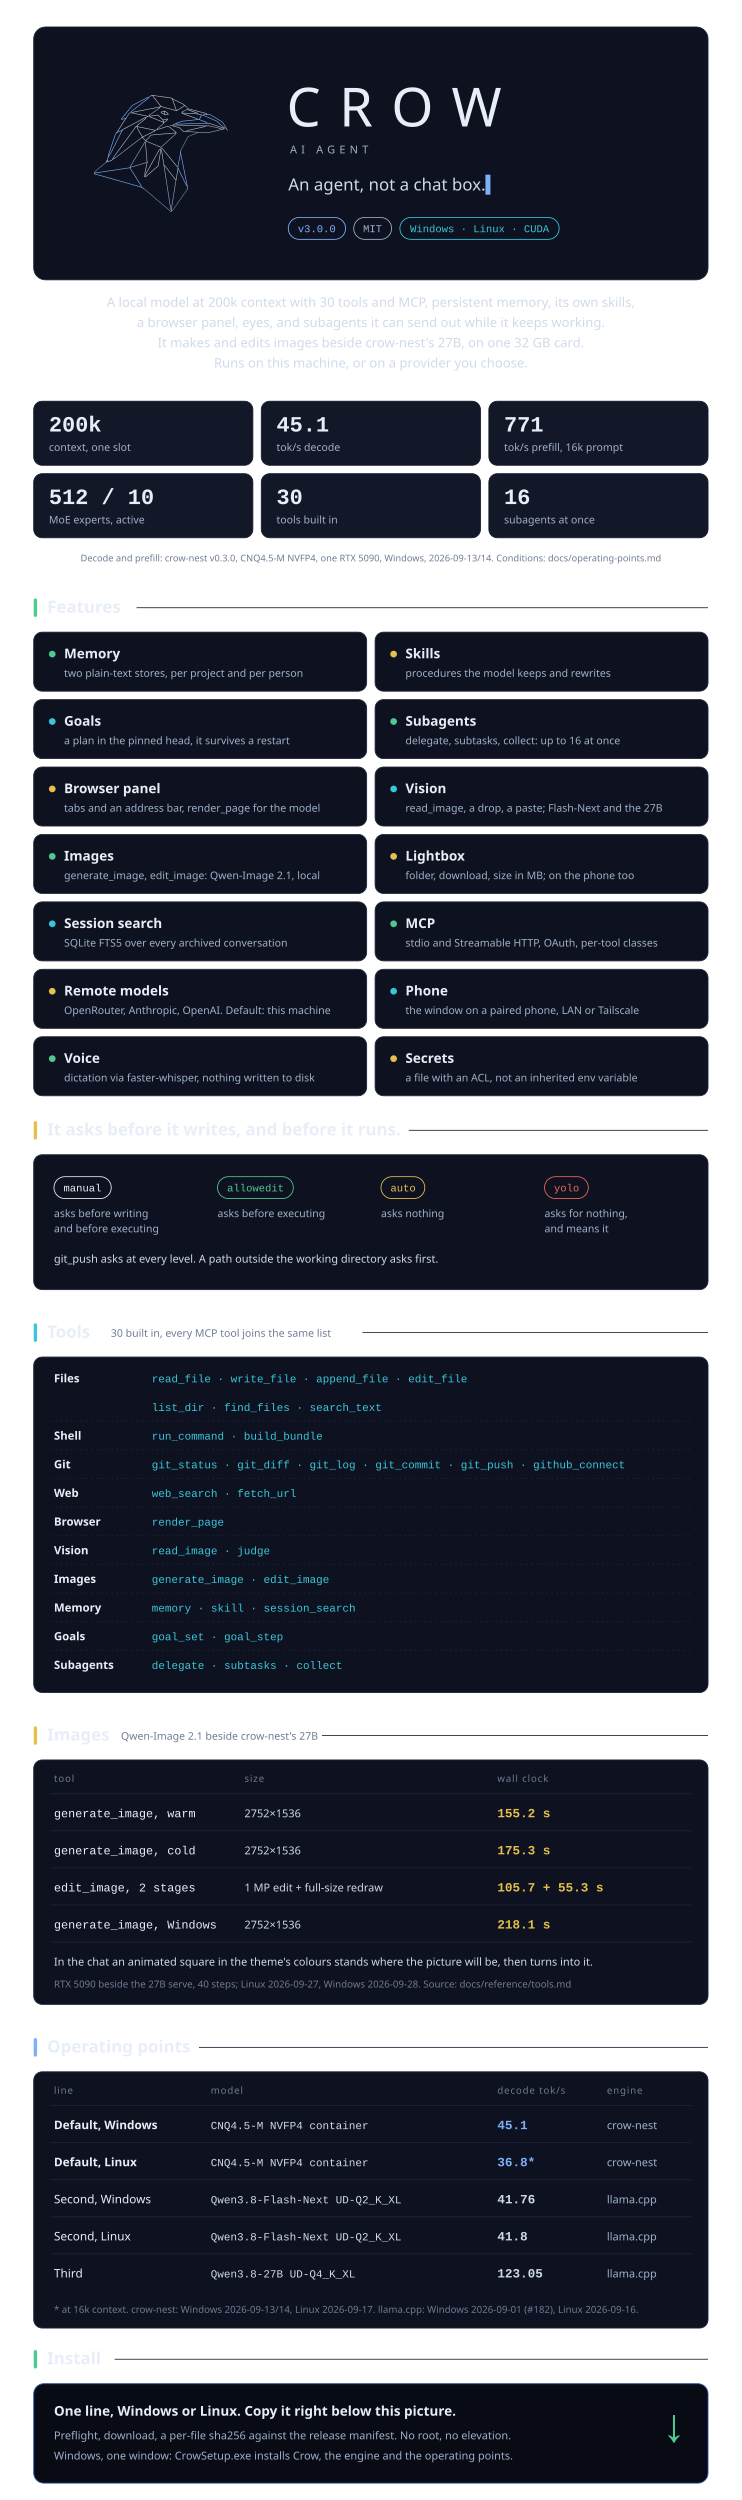
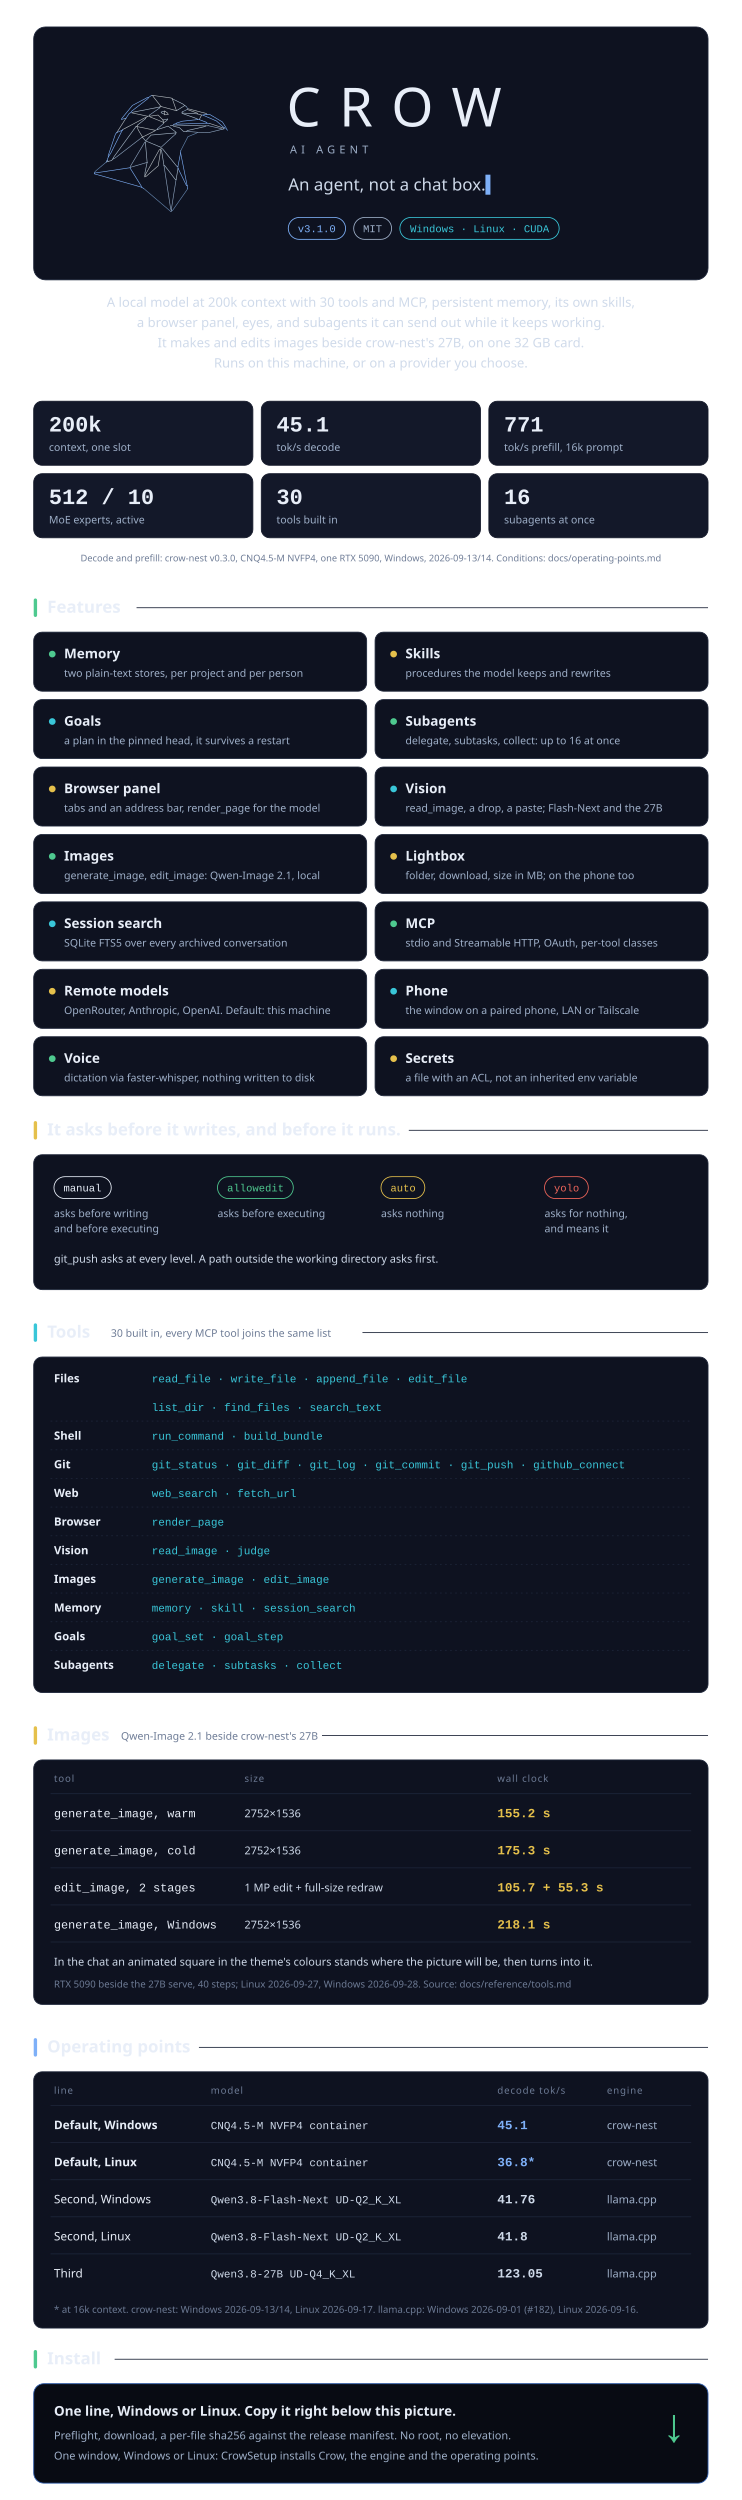
<svg xmlns="http://www.w3.org/2000/svg" viewBox="0 0 880 2966" width="880" height="2966" role="img" aria-label="Crow: an agent, not a chat box. Features, tools, images, operating points.">
  <rect x="40" y="32" width="800" height="300" rx="14" fill="#0e1220" stroke="#1c2438" />
  <g transform="translate(70 62) scale(0.235)">
    <g fill="none" stroke-width="3" stroke-linejoin="round" stroke-linecap="round">
      <path stroke="#6789b2" d="M642 273 650 285" />
      <path stroke="#6789b2" d="M699 404 693 409 651 426 615 496" />
      <path stroke="#6789b2" d="M239 554 183 601 178 610" />
      <path stroke="#6789b2" d="M650 689 573 799 567 802" />
      <path stroke="#6789b2" d="M428 688 563 803" />
      <path stroke="#90a7c2" d="M508 281 457 317" />
      <path stroke="#90a7c2" d="M647 289 622 301" />
      <path stroke="#90a7c2" d="M526 361 498 385" />
      <path stroke="#90a7c2" d="M755 371 820 386 823 389" />
      <path stroke="#90a7c2" d="M833 387 823 389" />
      <path stroke="#90a7c2" d="M823 389 758 405 699 404" />
      <path stroke="#90a7c2" d="M644 399 699 404" />
      <path stroke="#90a7c2" d="M587 414 515 480" />
      <path stroke="#90a7c2" d="M417 431 283 534 272 539" />
      <path stroke="#90a7c2" d="M436 453 433 454 362 573 360 581" />
      <path stroke="#90a7c2" d="M445 556 360 581" />
      <path stroke="#90a7c2" d="M530 572 564 793 567 794" />
      <path stroke="#90a7c2" d="M591 643 567 794" />
      <path stroke="#90a7c2" d="M563 803 567 802" />
      <path stroke="#90a7c2" d="M567 794 567 802" />
      <path stroke="#acbece" d="M572 235 625 261 635 269" />
      <path stroke="#acbece" d="M635 269 593 295" />
      <path stroke="#acbece" d="M635 269 642 273" />
      <path stroke="#acbece" d="M510 276 508 281" />
      <path stroke="#acbece" d="M510 276 376 302 368 306" />
      <path stroke="#acbece" d="M622 301 620 307 624 307" />
      <path stroke="#acbece" d="M534 297 515 302 517 306 532 313" />
      <path stroke="#acbece" d="M624 307 625 310 698 336 700 340" />
      <path stroke="#acbece" d="M624 307 699 311" />
      <path stroke="#acbece" d="M437 335 396 368" />
      <path stroke="#acbece" d="M549 337 544 345 529 355" />
      <path stroke="#acbece" d="M549 337 525 342" />
      <path stroke="#acbece" d="M498 385 497 390" />
      <path stroke="#acbece" d="M578 367 739 372" />
      <path stroke="#acbece" d="M562 369 575 370" />
      <path stroke="#acbece" d="M575 370 579 374 607 380 629 400 644 399" />
      <path stroke="#acbece" d="M739 372 737 375 648 395 644 399" />
      <path stroke="#acbece" d="M739 372 755 371" />
      <path stroke="#acbece" d="M388 376 275 531 272 539" />
      <path stroke="#acbece" d="M497 390 485 394" />
      <path stroke="#acbece" d="M497 390 551 373 590 403 591 407" />
      <path stroke="#acbece" d="M591 407 587 414" />
      <path stroke="#acbece" d="M591 407 465 418 438 447" />
      <path stroke="#acbece" d="M422 430 437 447" />
      <path stroke="#acbece" d="M438 448 515 480" />
      <path stroke="#acbece" d="M436 453 445 556" />
      <path stroke="#acbece" d="M515 484 523 488 594 575 600 578" />
      <path stroke="#acbece" d="M514 491 518 497 530 572" />
      <path stroke="#acbece" d="M272 539 265 547 248 551" />
      <path stroke="#acbece" d="M243 545 248 551" />
      <path stroke="#acbece" d="M248 551 239 554" />
      <path stroke="#acbece" d="M445 556 434 608 434 622" />
      <path stroke="#acbece" d="M530 572 535 574 587 642 591 643" />
      <path stroke="#acbece" d="M601 586 591 643" />
      <path stroke="#b9c0c4" d="M474 218 567 231 572 235" />
      <path stroke="#b9c0c4" d="M474 218 475 223 515 274" />
      <path stroke="#b9c0c4" d="M474 218 467 218" />
      <path stroke="#b9c0c4" d="M572 235 593 295" />
      <path stroke="#b9c0c4" d="M515 274 510 276" />
      <path stroke="#b9c0c4" d="M515 274 593 295" />
      <path stroke="#b9c0c4" d="M457 317 455 322" />
      <path stroke="#b9c0c4" d="M650 285 743 309 747 313" />
      <path stroke="#b9c0c4" d="M647 289 697 307 699 311" />
      <path stroke="#b9c0c4" d="M534 297 532 313" />
      <path stroke="#b9c0c4" d="M534 297 547 306 552 314 533 316 532 313" />
      <path stroke="#b9c0c4" d="M368 306 447 323" />
      <path stroke="#b9c0c4" d="M699 311 720 317" />
      <path stroke="#b9c0c4" d="M720 317 708 340" />
      <path stroke="#b9c0c4" d="M455 322 447 323" />
      <path stroke="#b9c0c4" d="M447 323 438 331" />
      <path stroke="#b9c0c4" d="M458 323 500 317 525 342" />
      <path stroke="#b9c0c4" d="M458 323 461 327 528 354" />
      <path stroke="#b9c0c4" d="M438 331 437 335" />
      <path stroke="#b9c0c4" d="M396 368 393 375" />
      <path stroke="#b9c0c4" d="M438 331 433 331 322 390" />
      <path stroke="#b9c0c4" d="M338 333 292 405" />
      <path stroke="#b9c0c4" d="M525 342 528 354" />
      <path stroke="#b9c0c4" d="M529 355 526 361" />
      <path stroke="#b9c0c4" d="M759 359 828 382" />
      <path stroke="#b9c0c4" d="M393 375 401 394 422 428" />
      <path stroke="#b9c0c4" d="M393 375 388 376" />
      <path stroke="#b9c0c4" d="M393 375 485 394" />
      <path stroke="#b9c0c4" d="M828 382 833 387" />
      <path stroke="#b9c0c4" d="M485 394 484 397 422 428" />
      <path stroke="#b9c0c4" d="M422 430 417 431" />
      <path stroke="#b9c0c4" d="M514 488 506 493 434 622" />
      <path stroke="#b9c0c4" d="M514 491 501 573 438 628 433 629" />
      <path stroke="#b9c0c4" d="M434 622 433 629" />
      <path stroke="#7eb0f8" d="M467 218 452 228" />
      <path stroke="#7eb0f8" d="M452 228 449 234 366 298 363 305" />
      <path stroke="#7eb0f8" d="M452 228 447 228 371 268 317 334 316 339" />
      <path stroke="#7eb0f8" d="M363 305 355 308 338 333" />
      <path stroke="#7eb0f8" d="M747 313 725 317" />
      <path stroke="#7eb0f8" d="M747 313 761 314 825 352 843 380 844 386" />
      <path stroke="#7eb0f8" d="M725 317 795 347 830 378" />
      <path stroke="#7eb0f8" d="M322 390 319 394" />
      <path stroke="#7eb0f8" d="M338 333 316 339" />
      <path stroke="#7eb0f8" d="M700 340 623 348 592 358 591 361" />
      <path stroke="#7eb0f8" d="M700 340 708 340" />
      <path stroke="#7eb0f8" d="M708 340 745 354 747 358" />
      <path stroke="#7eb0f8" d="M747 358 595 363 591 361" />
      <path stroke="#7eb0f8" d="M747 358 759 359" />
      <path stroke="#7eb0f8" d="M591 361 580 363 578 367" />
      <path stroke="#7eb0f8" d="M830 378 836 380 838 386" />
      <path stroke="#7eb0f8" d="M844 386 851 394" />
      <path stroke="#7eb0f8" d="M319 394 262 508 249 528" />
      <path stroke="#7eb0f8" d="M319 394 292 405" />
      <path stroke="#7eb0f8" d="M615 496 614 508" />
      <path stroke="#7eb0f8" d="M292 405 285 413 248 523 249 528" />
      <path stroke="#7eb0f8" d="M614 508 600 578" />
      <path stroke="#7eb0f8" d="M614 508 647 674" />
      <path stroke="#7eb0f8" d="M249 528 243 545" />
      <path stroke="#7eb0f8" d="M243 545 239 554" />
      <path stroke="#7eb0f8" d="M600 578 601 586" />
      <path stroke="#7eb0f8" d="M358 583 178 610" />
      <path stroke="#7eb0f8" d="M358 583 415 675 416 681" />
      <path stroke="#7eb0f8" d="M601 586 643 672 647 674" />
      <path stroke="#7eb0f8" d="M178 610 179 614 416 681" />
      <path stroke="#7eb0f8" d="M647 674 650 689" />
      <path stroke="#7eb0f8" d="M416 681 428 688" />
    </g>
  </g>
  <text x="340" y="150" font-family="-apple-system,BlinkMacSystemFont,'Segoe UI','Noto Sans',Helvetica,Arial,sans-serif" font-size="64" font-weight="300" fill="#e8eef8" text-anchor="start" letter-spacing="22">CROW</text>
  <text x="344" y="182" font-family="-apple-system,BlinkMacSystemFont,'Segoe UI','Noto Sans',Helvetica,Arial,sans-serif" font-size="13" font-weight="400" fill="#9fb0c9" text-anchor="start" letter-spacing="5">AI AGENT</text>
  <text x="342" y="226" font-family="-apple-system,BlinkMacSystemFont,'Segoe UI','Noto Sans',Helvetica,Arial,sans-serif" font-size="20" fill="#cfdaea">An agent, not a chat box.<tspan fill="#7eb0f8">▍<animate attributeName="opacity" values="1;1;0;0" keyTimes="0;.5;.5;1" dur="1.1s" repeatCount="indefinite" />
    </tspan>
  </text>
  <rect x="342" y="258" width="68" height="26" rx="13" fill="none" stroke="#7eb0f8" />
-   <text x="375.8" y="275.5" font-family="ui-monospace,SFMono-Regular,'SF Mono',Menlo,Consolas,'Liberation Mono',monospace" font-size="12.5" font-weight="400" fill="#7eb0f8" text-anchor="middle" letter-spacing="0">v3.0.0</text>
+   <text x="375.8" y="275.5" font-family="ui-monospace,SFMono-Regular,'SF Mono',Menlo,Consolas,'Liberation Mono',monospace" font-size="12.5" font-weight="400" fill="#7eb0f8" text-anchor="middle" letter-spacing="0">v3.1.0</text>
  <rect x="419.6" y="258" width="45" height="26" rx="13" fill="none" stroke="#9fb0c9" />
  <text x="442.0" y="275.5" font-family="ui-monospace,SFMono-Regular,'SF Mono',Menlo,Consolas,'Liberation Mono',monospace" font-size="12.5" font-weight="400" fill="#9fb0c9" text-anchor="middle" letter-spacing="0">MIT</text>
  <rect x="474.4" y="258" width="189" height="26" rx="13" fill="none" stroke="#39c6d8" />
  <text x="569.0" y="275.5" font-family="ui-monospace,SFMono-Regular,'SF Mono',Menlo,Consolas,'Liberation Mono',monospace" font-size="12.5" font-weight="400" fill="#39c6d8" text-anchor="middle" letter-spacing="0">Windows · Linux · CUDA</text>
  <text x="440.0" y="364" font-family="-apple-system,BlinkMacSystemFont,'Segoe UI','Noto Sans',Helvetica,Arial,sans-serif" font-size="15.5" font-weight="400" fill="#cfdaea" text-anchor="middle" letter-spacing="0">A local model at 200k context with 30 tools and MCP, persistent memory, its own skills,</text>
  <text x="440.0" y="388" font-family="-apple-system,BlinkMacSystemFont,'Segoe UI','Noto Sans',Helvetica,Arial,sans-serif" font-size="15.5" font-weight="400" fill="#cfdaea" text-anchor="middle" letter-spacing="0">a browser panel, eyes, and subagents it can send out while it keeps working.</text>
  <text x="440.0" y="412" font-family="-apple-system,BlinkMacSystemFont,'Segoe UI','Noto Sans',Helvetica,Arial,sans-serif" font-size="15.5" font-weight="400" fill="#cfdaea" text-anchor="middle" letter-spacing="0">It makes and edits images beside crow-nest's 27B, on one 32 GB card.</text>
  <text x="440.0" y="436" font-family="-apple-system,BlinkMacSystemFont,'Segoe UI','Noto Sans',Helvetica,Arial,sans-serif" font-size="15.5" font-weight="400" fill="#cfdaea" text-anchor="middle" letter-spacing="0">Runs on this machine, or on a provider you choose.</text>
  <rect x="40" y="476" width="260" height="76" rx="10" fill="#131829" stroke="#131829" />
  <text x="58" y="512" font-family="ui-monospace,SFMono-Regular,'SF Mono',Menlo,Consolas,'Liberation Mono',monospace" font-size="26" font-weight="600" fill="#e8eef8" text-anchor="start" letter-spacing="0">200k</text>
  <text x="58" y="535" font-family="-apple-system,BlinkMacSystemFont,'Segoe UI','Noto Sans',Helvetica,Arial,sans-serif" font-size="12.5" font-weight="400" fill="#9fb0c9" text-anchor="start" letter-spacing="0">context, one slot</text>
  <rect x="310" y="476" width="260" height="76" rx="10" fill="#131829" stroke="#131829" />
  <text x="328" y="512" font-family="ui-monospace,SFMono-Regular,'SF Mono',Menlo,Consolas,'Liberation Mono',monospace" font-size="26" font-weight="600" fill="#e8eef8" text-anchor="start" letter-spacing="0">45.1</text>
  <text x="328" y="535" font-family="-apple-system,BlinkMacSystemFont,'Segoe UI','Noto Sans',Helvetica,Arial,sans-serif" font-size="12.5" font-weight="400" fill="#9fb0c9" text-anchor="start" letter-spacing="0">tok/s decode</text>
  <rect x="580" y="476" width="260" height="76" rx="10" fill="#131829" stroke="#131829" />
  <text x="598" y="512" font-family="ui-monospace,SFMono-Regular,'SF Mono',Menlo,Consolas,'Liberation Mono',monospace" font-size="26" font-weight="600" fill="#e8eef8" text-anchor="start" letter-spacing="0">771</text>
  <text x="598" y="535" font-family="-apple-system,BlinkMacSystemFont,'Segoe UI','Noto Sans',Helvetica,Arial,sans-serif" font-size="12.5" font-weight="400" fill="#9fb0c9" text-anchor="start" letter-spacing="0">tok/s prefill, 16k prompt</text>
  <rect x="40" y="562" width="260" height="76" rx="10" fill="#131829" stroke="#131829" />
  <text x="58" y="598" font-family="ui-monospace,SFMono-Regular,'SF Mono',Menlo,Consolas,'Liberation Mono',monospace" font-size="26" font-weight="600" fill="#e8eef8" text-anchor="start" letter-spacing="0">512 / 10</text>
  <text x="58" y="621" font-family="-apple-system,BlinkMacSystemFont,'Segoe UI','Noto Sans',Helvetica,Arial,sans-serif" font-size="12.5" font-weight="400" fill="#9fb0c9" text-anchor="start" letter-spacing="0">MoE experts, active</text>
  <rect x="310" y="562" width="260" height="76" rx="10" fill="#131829" stroke="#131829" />
  <text x="328" y="598" font-family="ui-monospace,SFMono-Regular,'SF Mono',Menlo,Consolas,'Liberation Mono',monospace" font-size="26" font-weight="600" fill="#e8eef8" text-anchor="start" letter-spacing="0">30</text>
  <text x="328" y="621" font-family="-apple-system,BlinkMacSystemFont,'Segoe UI','Noto Sans',Helvetica,Arial,sans-serif" font-size="12.5" font-weight="400" fill="#9fb0c9" text-anchor="start" letter-spacing="0">tools built in</text>
  <rect x="580" y="562" width="260" height="76" rx="10" fill="#131829" stroke="#131829" />
  <text x="598" y="598" font-family="ui-monospace,SFMono-Regular,'SF Mono',Menlo,Consolas,'Liberation Mono',monospace" font-size="26" font-weight="600" fill="#e8eef8" text-anchor="start" letter-spacing="0">16</text>
  <text x="598" y="621" font-family="-apple-system,BlinkMacSystemFont,'Segoe UI','Noto Sans',Helvetica,Arial,sans-serif" font-size="12.5" font-weight="400" fill="#9fb0c9" text-anchor="start" letter-spacing="0">subagents at once</text>
  <text x="440.0" y="666" font-family="-apple-system,BlinkMacSystemFont,'Segoe UI','Noto Sans',Helvetica,Arial,sans-serif" font-size="11" font-weight="400" fill="#6d7b95" text-anchor="middle" letter-spacing="0">Decode and prefill: crow-nest v0.3.0, CNQ4.5-M NVFP4, one RTX 5090, Windows, 2026-09-13/14. Conditions: docs/operating-points.md</text>
  <rect x="40" y="710" width="4" height="22" rx="2" fill="#4ec98f" />
  <text x="56" y="727" font-family="-apple-system,BlinkMacSystemFont,'Segoe UI','Noto Sans',Helvetica,Arial,sans-serif" font-size="20" font-weight="600" fill="#e8eef8" text-anchor="start" letter-spacing="0">Features</text>
  <line x1="162" y1="721" x2="840" y2="721" stroke="#1c2438" />
  <rect x="40" y="750" width="395" height="70" rx="10" fill="#0e1220" stroke="#1c2438" />
  <circle cx="62" cy="776" r="4" fill="#4ec98f" />
  <text x="76" y="781" font-family="-apple-system,BlinkMacSystemFont,'Segoe UI','Noto Sans',Helvetica,Arial,sans-serif" font-size="16" font-weight="600" fill="#e8eef8" text-anchor="start" letter-spacing="0">Memory</text>
  <text x="76" y="803" font-family="-apple-system,BlinkMacSystemFont,'Segoe UI','Noto Sans',Helvetica,Arial,sans-serif" font-size="12.5" font-weight="400" fill="#9fb0c9" text-anchor="start" letter-spacing="0">two plain-text stores, per project and per person</text>
  <rect x="445" y="750" width="395" height="70" rx="10" fill="#0e1220" stroke="#1c2438" />
  <circle cx="467" cy="776" r="4" fill="#e5c04b" />
  <text x="481" y="781" font-family="-apple-system,BlinkMacSystemFont,'Segoe UI','Noto Sans',Helvetica,Arial,sans-serif" font-size="16" font-weight="600" fill="#e8eef8" text-anchor="start" letter-spacing="0">Skills</text>
  <text x="481" y="803" font-family="-apple-system,BlinkMacSystemFont,'Segoe UI','Noto Sans',Helvetica,Arial,sans-serif" font-size="12.5" font-weight="400" fill="#9fb0c9" text-anchor="start" letter-spacing="0">procedures the model keeps and rewrites</text>
  <rect x="40" y="830" width="395" height="70" rx="10" fill="#0e1220" stroke="#1c2438" />
  <circle cx="62" cy="856" r="4" fill="#39c6d8" />
  <text x="76" y="861" font-family="-apple-system,BlinkMacSystemFont,'Segoe UI','Noto Sans',Helvetica,Arial,sans-serif" font-size="16" font-weight="600" fill="#e8eef8" text-anchor="start" letter-spacing="0">Goals</text>
  <text x="76" y="883" font-family="-apple-system,BlinkMacSystemFont,'Segoe UI','Noto Sans',Helvetica,Arial,sans-serif" font-size="12.5" font-weight="400" fill="#9fb0c9" text-anchor="start" letter-spacing="0">a plan in the pinned head, it survives a restart</text>
  <rect x="445" y="830" width="395" height="70" rx="10" fill="#0e1220" stroke="#1c2438" />
  <circle cx="467" cy="856" r="4" fill="#4ec98f" />
  <text x="481" y="861" font-family="-apple-system,BlinkMacSystemFont,'Segoe UI','Noto Sans',Helvetica,Arial,sans-serif" font-size="16" font-weight="600" fill="#e8eef8" text-anchor="start" letter-spacing="0">Subagents</text>
  <text x="481" y="883" font-family="-apple-system,BlinkMacSystemFont,'Segoe UI','Noto Sans',Helvetica,Arial,sans-serif" font-size="12.5" font-weight="400" fill="#9fb0c9" text-anchor="start" letter-spacing="0">delegate, subtasks, collect: up to 16 at once</text>
  <rect x="40" y="910" width="395" height="70" rx="10" fill="#0e1220" stroke="#1c2438" />
  <circle cx="62" cy="936" r="4" fill="#e5c04b" />
  <text x="76" y="941" font-family="-apple-system,BlinkMacSystemFont,'Segoe UI','Noto Sans',Helvetica,Arial,sans-serif" font-size="16" font-weight="600" fill="#e8eef8" text-anchor="start" letter-spacing="0">Browser panel</text>
  <text x="76" y="963" font-family="-apple-system,BlinkMacSystemFont,'Segoe UI','Noto Sans',Helvetica,Arial,sans-serif" font-size="12.5" font-weight="400" fill="#9fb0c9" text-anchor="start" letter-spacing="0">tabs and an address bar, render_page for the model</text>
  <rect x="445" y="910" width="395" height="70" rx="10" fill="#0e1220" stroke="#1c2438" />
  <circle cx="467" cy="936" r="4" fill="#39c6d8" />
  <text x="481" y="941" font-family="-apple-system,BlinkMacSystemFont,'Segoe UI','Noto Sans',Helvetica,Arial,sans-serif" font-size="16" font-weight="600" fill="#e8eef8" text-anchor="start" letter-spacing="0">Vision</text>
  <text x="481" y="963" font-family="-apple-system,BlinkMacSystemFont,'Segoe UI','Noto Sans',Helvetica,Arial,sans-serif" font-size="12.5" font-weight="400" fill="#9fb0c9" text-anchor="start" letter-spacing="0">read_image, a drop, a paste; Flash-Next and the 27B</text>
  <rect x="40" y="990" width="395" height="70" rx="10" fill="#0e1220" stroke="#1c2438" />
  <circle cx="62" cy="1016" r="4" fill="#4ec98f" />
  <text x="76" y="1021" font-family="-apple-system,BlinkMacSystemFont,'Segoe UI','Noto Sans',Helvetica,Arial,sans-serif" font-size="16" font-weight="600" fill="#e8eef8" text-anchor="start" letter-spacing="0">Images</text>
  <text x="76" y="1043" font-family="-apple-system,BlinkMacSystemFont,'Segoe UI','Noto Sans',Helvetica,Arial,sans-serif" font-size="12.5" font-weight="400" fill="#9fb0c9" text-anchor="start" letter-spacing="0">generate_image, edit_image: Qwen-Image 2.1, local</text>
  <rect x="445" y="990" width="395" height="70" rx="10" fill="#0e1220" stroke="#1c2438" />
  <circle cx="467" cy="1016" r="4" fill="#e5c04b" />
  <text x="481" y="1021" font-family="-apple-system,BlinkMacSystemFont,'Segoe UI','Noto Sans',Helvetica,Arial,sans-serif" font-size="16" font-weight="600" fill="#e8eef8" text-anchor="start" letter-spacing="0">Lightbox</text>
  <text x="481" y="1043" font-family="-apple-system,BlinkMacSystemFont,'Segoe UI','Noto Sans',Helvetica,Arial,sans-serif" font-size="12.5" font-weight="400" fill="#9fb0c9" text-anchor="start" letter-spacing="0">folder, download, size in MB; on the phone too</text>
  <rect x="40" y="1070" width="395" height="70" rx="10" fill="#0e1220" stroke="#1c2438" />
  <circle cx="62" cy="1096" r="4" fill="#39c6d8" />
  <text x="76" y="1101" font-family="-apple-system,BlinkMacSystemFont,'Segoe UI','Noto Sans',Helvetica,Arial,sans-serif" font-size="16" font-weight="600" fill="#e8eef8" text-anchor="start" letter-spacing="0">Session search</text>
  <text x="76" y="1123" font-family="-apple-system,BlinkMacSystemFont,'Segoe UI','Noto Sans',Helvetica,Arial,sans-serif" font-size="12.5" font-weight="400" fill="#9fb0c9" text-anchor="start" letter-spacing="0">SQLite FTS5 over every archived conversation</text>
  <rect x="445" y="1070" width="395" height="70" rx="10" fill="#0e1220" stroke="#1c2438" />
  <circle cx="467" cy="1096" r="4" fill="#4ec98f" />
  <text x="481" y="1101" font-family="-apple-system,BlinkMacSystemFont,'Segoe UI','Noto Sans',Helvetica,Arial,sans-serif" font-size="16" font-weight="600" fill="#e8eef8" text-anchor="start" letter-spacing="0">MCP</text>
  <text x="481" y="1123" font-family="-apple-system,BlinkMacSystemFont,'Segoe UI','Noto Sans',Helvetica,Arial,sans-serif" font-size="12.5" font-weight="400" fill="#9fb0c9" text-anchor="start" letter-spacing="0">stdio and Streamable HTTP, OAuth, per-tool classes</text>
  <rect x="40" y="1150" width="395" height="70" rx="10" fill="#0e1220" stroke="#1c2438" />
  <circle cx="62" cy="1176" r="4" fill="#e5c04b" />
  <text x="76" y="1181" font-family="-apple-system,BlinkMacSystemFont,'Segoe UI','Noto Sans',Helvetica,Arial,sans-serif" font-size="16" font-weight="600" fill="#e8eef8" text-anchor="start" letter-spacing="0">Remote models</text>
  <text x="76" y="1203" font-family="-apple-system,BlinkMacSystemFont,'Segoe UI','Noto Sans',Helvetica,Arial,sans-serif" font-size="12.5" font-weight="400" fill="#9fb0c9" text-anchor="start" letter-spacing="0">OpenRouter, Anthropic, OpenAI. Default: this machine</text>
  <rect x="445" y="1150" width="395" height="70" rx="10" fill="#0e1220" stroke="#1c2438" />
  <circle cx="467" cy="1176" r="4" fill="#39c6d8" />
  <text x="481" y="1181" font-family="-apple-system,BlinkMacSystemFont,'Segoe UI','Noto Sans',Helvetica,Arial,sans-serif" font-size="16" font-weight="600" fill="#e8eef8" text-anchor="start" letter-spacing="0">Phone</text>
  <text x="481" y="1203" font-family="-apple-system,BlinkMacSystemFont,'Segoe UI','Noto Sans',Helvetica,Arial,sans-serif" font-size="12.5" font-weight="400" fill="#9fb0c9" text-anchor="start" letter-spacing="0">the window on a paired phone, LAN or Tailscale</text>
  <rect x="40" y="1230" width="395" height="70" rx="10" fill="#0e1220" stroke="#1c2438" />
  <circle cx="62" cy="1256" r="4" fill="#4ec98f" />
  <text x="76" y="1261" font-family="-apple-system,BlinkMacSystemFont,'Segoe UI','Noto Sans',Helvetica,Arial,sans-serif" font-size="16" font-weight="600" fill="#e8eef8" text-anchor="start" letter-spacing="0">Voice</text>
  <text x="76" y="1283" font-family="-apple-system,BlinkMacSystemFont,'Segoe UI','Noto Sans',Helvetica,Arial,sans-serif" font-size="12.5" font-weight="400" fill="#9fb0c9" text-anchor="start" letter-spacing="0">dictation via faster-whisper, nothing written to disk</text>
  <rect x="445" y="1230" width="395" height="70" rx="10" fill="#0e1220" stroke="#1c2438" />
  <circle cx="467" cy="1256" r="4" fill="#e5c04b" />
  <text x="481" y="1261" font-family="-apple-system,BlinkMacSystemFont,'Segoe UI','Noto Sans',Helvetica,Arial,sans-serif" font-size="16" font-weight="600" fill="#e8eef8" text-anchor="start" letter-spacing="0">Secrets</text>
  <text x="481" y="1283" font-family="-apple-system,BlinkMacSystemFont,'Segoe UI','Noto Sans',Helvetica,Arial,sans-serif" font-size="12.5" font-weight="400" fill="#9fb0c9" text-anchor="start" letter-spacing="0">a file with an ACL, not an inherited env variable</text>
  <rect x="40" y="1330" width="4" height="22" rx="2" fill="#e5c04b" />
  <text x="56" y="1347" font-family="-apple-system,BlinkMacSystemFont,'Segoe UI','Noto Sans',Helvetica,Arial,sans-serif" font-size="20" font-weight="600" fill="#e8eef8" text-anchor="start" letter-spacing="0">It asks before it writes, and before it runs.</text>
  <line x1="485" y1="1341" x2="840" y2="1341" stroke="#1c2438" />
  <rect x="40" y="1370" width="800" height="160" rx="10" fill="#0e1220" stroke="#1c2438" />
  <rect x="64" y="1396" width="68" height="26" rx="13" fill="none" stroke="#e8eef8" />
  <text x="97.8" y="1413.5" font-family="ui-monospace,SFMono-Regular,'SF Mono',Menlo,Consolas,'Liberation Mono',monospace" font-size="12.5" font-weight="400" fill="#e8eef8" text-anchor="middle" letter-spacing="0">manual</text>
  <text x="64" y="1444" font-family="-apple-system,BlinkMacSystemFont,'Segoe UI','Noto Sans',Helvetica,Arial,sans-serif" font-size="12.5" font-weight="400" fill="#9fb0c9" text-anchor="start" letter-spacing="0">asks before writing</text>
  <text x="64" y="1462" font-family="-apple-system,BlinkMacSystemFont,'Segoe UI','Noto Sans',Helvetica,Arial,sans-serif" font-size="12.5" font-weight="400" fill="#9fb0c9" text-anchor="start" letter-spacing="0">and before executing</text>
  <rect x="258" y="1396" width="90" height="26" rx="13" fill="none" stroke="#4ec98f" />
  <text x="303.2" y="1413.5" font-family="ui-monospace,SFMono-Regular,'SF Mono',Menlo,Consolas,'Liberation Mono',monospace" font-size="12.5" font-weight="400" fill="#4ec98f" text-anchor="middle" letter-spacing="0">allowedit</text>
  <text x="258" y="1444" font-family="-apple-system,BlinkMacSystemFont,'Segoe UI','Noto Sans',Helvetica,Arial,sans-serif" font-size="12.5" font-weight="400" fill="#9fb0c9" text-anchor="start" letter-spacing="0">asks before executing</text>
  <rect x="452" y="1396" width="52" height="26" rx="13" fill="none" stroke="#e5c04b" />
  <text x="478.2" y="1413.5" font-family="ui-monospace,SFMono-Regular,'SF Mono',Menlo,Consolas,'Liberation Mono',monospace" font-size="12.5" font-weight="400" fill="#e5c04b" text-anchor="middle" letter-spacing="0">auto</text>
  <text x="452" y="1444" font-family="-apple-system,BlinkMacSystemFont,'Segoe UI','Noto Sans',Helvetica,Arial,sans-serif" font-size="12.5" font-weight="400" fill="#9fb0c9" text-anchor="start" letter-spacing="0">asks nothing</text>
  <rect x="646" y="1396" width="52" height="26" rx="13" fill="none" stroke="#f0655a" />
  <text x="672.2" y="1413.5" font-family="ui-monospace,SFMono-Regular,'SF Mono',Menlo,Consolas,'Liberation Mono',monospace" font-size="12.5" font-weight="400" fill="#f0655a" text-anchor="middle" letter-spacing="0">yolo</text>
  <text x="646" y="1444" font-family="-apple-system,BlinkMacSystemFont,'Segoe UI','Noto Sans',Helvetica,Arial,sans-serif" font-size="12.5" font-weight="400" fill="#9fb0c9" text-anchor="start" letter-spacing="0">asks for nothing,</text>
  <text x="646" y="1462" font-family="-apple-system,BlinkMacSystemFont,'Segoe UI','Noto Sans',Helvetica,Arial,sans-serif" font-size="12.5" font-weight="400" fill="#9fb0c9" text-anchor="start" letter-spacing="0">and means it</text>
  <text x="64" y="1498" font-family="-apple-system,BlinkMacSystemFont,'Segoe UI','Noto Sans',Helvetica,Arial,sans-serif" font-size="13" font-weight="400" fill="#cfdaea" text-anchor="start" letter-spacing="0">git_push asks at every level. A path outside the working directory asks first.</text>
  <rect x="40" y="1570" width="4" height="22" rx="2" fill="#39c6d8" />
  <text x="56" y="1587" font-family="-apple-system,BlinkMacSystemFont,'Segoe UI','Noto Sans',Helvetica,Arial,sans-serif" font-size="20" font-weight="600" fill="#e8eef8" text-anchor="start" letter-spacing="0">Tools</text>
  <text x="131.5" y="1586" font-family="-apple-system,BlinkMacSystemFont,'Segoe UI','Noto Sans',Helvetica,Arial,sans-serif" font-size="12.5" font-weight="400" fill="#6d7b95" text-anchor="start" letter-spacing="0">30 built in, every MCP tool joins the same list</text>
  <line x1="430" y1="1581" x2="840" y2="1581" stroke="#1c2438" />
  <rect x="40" y="1610" width="800" height="398" rx="10" fill="#0e1220" stroke="#1c2438" />
  <text x="64" y="1640" font-family="-apple-system,BlinkMacSystemFont,'Segoe UI','Noto Sans',Helvetica,Arial,sans-serif" font-size="13.5" font-weight="600" fill="#e8eef8" text-anchor="start" letter-spacing="0">Files</text>
  <text x="180" y="1640" font-family="ui-monospace,SFMono-Regular,'SF Mono',Menlo,Consolas,'Liberation Mono',monospace" font-size="13" font-weight="400" fill="#39c6d8" text-anchor="start" letter-spacing="0">read_file · write_file · append_file · edit_file</text>
  <text x="64" y="1674" font-family="-apple-system,BlinkMacSystemFont,'Segoe UI','Noto Sans',Helvetica,Arial,sans-serif" font-size="13.5" font-weight="600" fill="#e8eef8" text-anchor="start" letter-spacing="0" />
  <text x="180" y="1674" font-family="ui-monospace,SFMono-Regular,'SF Mono',Menlo,Consolas,'Liberation Mono',monospace" font-size="13" font-weight="400" fill="#39c6d8" text-anchor="start" letter-spacing="0">list_dir · find_files · search_text</text>
  <line x1="60" y1="1686" x2="820" y2="1686" stroke="#1c2438" stroke-dasharray="2 4" />
  <text x="64" y="1708" font-family="-apple-system,BlinkMacSystemFont,'Segoe UI','Noto Sans',Helvetica,Arial,sans-serif" font-size="13.5" font-weight="600" fill="#e8eef8" text-anchor="start" letter-spacing="0">Shell</text>
  <text x="180" y="1708" font-family="ui-monospace,SFMono-Regular,'SF Mono',Menlo,Consolas,'Liberation Mono',monospace" font-size="13" font-weight="400" fill="#39c6d8" text-anchor="start" letter-spacing="0">run_command · build_bundle</text>
  <line x1="60" y1="1720" x2="820" y2="1720" stroke="#1c2438" stroke-dasharray="2 4" />
  <text x="64" y="1742" font-family="-apple-system,BlinkMacSystemFont,'Segoe UI','Noto Sans',Helvetica,Arial,sans-serif" font-size="13.5" font-weight="600" fill="#e8eef8" text-anchor="start" letter-spacing="0">Git</text>
  <text x="180" y="1742" font-family="ui-monospace,SFMono-Regular,'SF Mono',Menlo,Consolas,'Liberation Mono',monospace" font-size="13" font-weight="400" fill="#39c6d8" text-anchor="start" letter-spacing="0">git_status · git_diff · git_log · git_commit · git_push · github_connect</text>
  <line x1="60" y1="1754" x2="820" y2="1754" stroke="#1c2438" stroke-dasharray="2 4" />
  <text x="64" y="1776" font-family="-apple-system,BlinkMacSystemFont,'Segoe UI','Noto Sans',Helvetica,Arial,sans-serif" font-size="13.5" font-weight="600" fill="#e8eef8" text-anchor="start" letter-spacing="0">Web</text>
  <text x="180" y="1776" font-family="ui-monospace,SFMono-Regular,'SF Mono',Menlo,Consolas,'Liberation Mono',monospace" font-size="13" font-weight="400" fill="#39c6d8" text-anchor="start" letter-spacing="0">web_search · fetch_url</text>
  <line x1="60" y1="1788" x2="820" y2="1788" stroke="#1c2438" stroke-dasharray="2 4" />
  <text x="64" y="1810" font-family="-apple-system,BlinkMacSystemFont,'Segoe UI','Noto Sans',Helvetica,Arial,sans-serif" font-size="13.5" font-weight="600" fill="#e8eef8" text-anchor="start" letter-spacing="0">Browser</text>
  <text x="180" y="1810" font-family="ui-monospace,SFMono-Regular,'SF Mono',Menlo,Consolas,'Liberation Mono',monospace" font-size="13" font-weight="400" fill="#39c6d8" text-anchor="start" letter-spacing="0">render_page</text>
  <line x1="60" y1="1822" x2="820" y2="1822" stroke="#1c2438" stroke-dasharray="2 4" />
  <text x="64" y="1844" font-family="-apple-system,BlinkMacSystemFont,'Segoe UI','Noto Sans',Helvetica,Arial,sans-serif" font-size="13.5" font-weight="600" fill="#e8eef8" text-anchor="start" letter-spacing="0">Vision</text>
  <text x="180" y="1844" font-family="ui-monospace,SFMono-Regular,'SF Mono',Menlo,Consolas,'Liberation Mono',monospace" font-size="13" font-weight="400" fill="#39c6d8" text-anchor="start" letter-spacing="0">read_image · judge</text>
  <line x1="60" y1="1856" x2="820" y2="1856" stroke="#1c2438" stroke-dasharray="2 4" />
  <text x="64" y="1878" font-family="-apple-system,BlinkMacSystemFont,'Segoe UI','Noto Sans',Helvetica,Arial,sans-serif" font-size="13.5" font-weight="600" fill="#e8eef8" text-anchor="start" letter-spacing="0">Images</text>
  <text x="180" y="1878" font-family="ui-monospace,SFMono-Regular,'SF Mono',Menlo,Consolas,'Liberation Mono',monospace" font-size="13" font-weight="400" fill="#39c6d8" text-anchor="start" letter-spacing="0">generate_image · edit_image</text>
  <line x1="60" y1="1890" x2="820" y2="1890" stroke="#1c2438" stroke-dasharray="2 4" />
  <text x="64" y="1912" font-family="-apple-system,BlinkMacSystemFont,'Segoe UI','Noto Sans',Helvetica,Arial,sans-serif" font-size="13.5" font-weight="600" fill="#e8eef8" text-anchor="start" letter-spacing="0">Memory</text>
  <text x="180" y="1912" font-family="ui-monospace,SFMono-Regular,'SF Mono',Menlo,Consolas,'Liberation Mono',monospace" font-size="13" font-weight="400" fill="#39c6d8" text-anchor="start" letter-spacing="0">memory · skill · session_search</text>
  <line x1="60" y1="1924" x2="820" y2="1924" stroke="#1c2438" stroke-dasharray="2 4" />
  <text x="64" y="1946" font-family="-apple-system,BlinkMacSystemFont,'Segoe UI','Noto Sans',Helvetica,Arial,sans-serif" font-size="13.5" font-weight="600" fill="#e8eef8" text-anchor="start" letter-spacing="0">Goals</text>
  <text x="180" y="1946" font-family="ui-monospace,SFMono-Regular,'SF Mono',Menlo,Consolas,'Liberation Mono',monospace" font-size="13" font-weight="400" fill="#39c6d8" text-anchor="start" letter-spacing="0">goal_set · goal_step</text>
  <line x1="60" y1="1958" x2="820" y2="1958" stroke="#1c2438" stroke-dasharray="2 4" />
  <text x="64" y="1980" font-family="-apple-system,BlinkMacSystemFont,'Segoe UI','Noto Sans',Helvetica,Arial,sans-serif" font-size="13.5" font-weight="600" fill="#e8eef8" text-anchor="start" letter-spacing="0">Subagents</text>
  <text x="180" y="1980" font-family="ui-monospace,SFMono-Regular,'SF Mono',Menlo,Consolas,'Liberation Mono',monospace" font-size="13" font-weight="400" fill="#39c6d8" text-anchor="start" letter-spacing="0">delegate · subtasks · collect</text>
  <rect x="40" y="2048" width="4" height="22" rx="2" fill="#e5c04b" />
  <text x="56" y="2065" font-family="-apple-system,BlinkMacSystemFont,'Segoe UI','Noto Sans',Helvetica,Arial,sans-serif" font-size="20" font-weight="600" fill="#e8eef8" text-anchor="start" letter-spacing="0">Images</text>
  <text x="143.5" y="2064" font-family="-apple-system,BlinkMacSystemFont,'Segoe UI','Noto Sans',Helvetica,Arial,sans-serif" font-size="12.5" font-weight="400" fill="#6d7b95" text-anchor="start" letter-spacing="0">Qwen-Image 2.1 beside crow-nest's 27B</text>
  <line x1="382" y1="2059" x2="840" y2="2059" stroke="#1c2438" />
  <rect x="40" y="2088" width="800" height="290" rx="10" fill="#0e1220" stroke="#1c2438" />
  <text x="64" y="2114" font-family="-apple-system,BlinkMacSystemFont,'Segoe UI','Noto Sans',Helvetica,Arial,sans-serif" font-size="11.5" font-weight="400" fill="#6d7b95" text-anchor="start" letter-spacing="1">tool</text>
  <text x="290" y="2114" font-family="-apple-system,BlinkMacSystemFont,'Segoe UI','Noto Sans',Helvetica,Arial,sans-serif" font-size="11.5" font-weight="400" fill="#6d7b95" text-anchor="start" letter-spacing="1">size</text>
  <text x="590" y="2114" font-family="-apple-system,BlinkMacSystemFont,'Segoe UI','Noto Sans',Helvetica,Arial,sans-serif" font-size="11.5" font-weight="400" fill="#6d7b95" text-anchor="start" letter-spacing="1">wall clock</text>
  <line x1="60" y1="2128" x2="820" y2="2128" stroke="#1c2438" />
  <text x="64" y="2156" font-family="ui-monospace,SFMono-Regular,'SF Mono',Menlo,Consolas,'Liberation Mono',monospace" font-size="14" font-weight="400" fill="#e8eef8" text-anchor="start" letter-spacing="0">generate_image, warm</text>
  <text x="290" y="2156" font-family="-apple-system,BlinkMacSystemFont,'Segoe UI','Noto Sans',Helvetica,Arial,sans-serif" font-size="13" font-weight="400" fill="#cfdaea" text-anchor="start" letter-spacing="0">2752×1536</text>
  <text x="590" y="2156" font-family="ui-monospace,SFMono-Regular,'SF Mono',Menlo,Consolas,'Liberation Mono',monospace" font-size="15" font-weight="600" fill="#e5c04b" text-anchor="start" letter-spacing="0">155.2 s</text>
  <line x1="60" y1="2172" x2="820" y2="2172" stroke="#1c2438" />
  <text x="64" y="2200" font-family="ui-monospace,SFMono-Regular,'SF Mono',Menlo,Consolas,'Liberation Mono',monospace" font-size="14" font-weight="400" fill="#e8eef8" text-anchor="start" letter-spacing="0">generate_image, cold</text>
  <text x="290" y="2200" font-family="-apple-system,BlinkMacSystemFont,'Segoe UI','Noto Sans',Helvetica,Arial,sans-serif" font-size="13" font-weight="400" fill="#cfdaea" text-anchor="start" letter-spacing="0">2752×1536</text>
  <text x="590" y="2200" font-family="ui-monospace,SFMono-Regular,'SF Mono',Menlo,Consolas,'Liberation Mono',monospace" font-size="15" font-weight="600" fill="#e5c04b" text-anchor="start" letter-spacing="0">175.3 s</text>
  <line x1="60" y1="2216" x2="820" y2="2216" stroke="#1c2438" />
  <text x="64" y="2244" font-family="ui-monospace,SFMono-Regular,'SF Mono',Menlo,Consolas,'Liberation Mono',monospace" font-size="14" font-weight="400" fill="#e8eef8" text-anchor="start" letter-spacing="0">edit_image, 2 stages</text>
  <text x="290" y="2244" font-family="-apple-system,BlinkMacSystemFont,'Segoe UI','Noto Sans',Helvetica,Arial,sans-serif" font-size="13" font-weight="400" fill="#cfdaea" text-anchor="start" letter-spacing="0">1 MP edit + full-size redraw</text>
  <text x="590" y="2244" font-family="ui-monospace,SFMono-Regular,'SF Mono',Menlo,Consolas,'Liberation Mono',monospace" font-size="15" font-weight="600" fill="#e5c04b" text-anchor="start" letter-spacing="0">105.7 + 55.3 s</text>
  <line x1="60" y1="2260" x2="820" y2="2260" stroke="#1c2438" />
  <text x="64" y="2288" font-family="ui-monospace,SFMono-Regular,'SF Mono',Menlo,Consolas,'Liberation Mono',monospace" font-size="14" font-weight="400" fill="#e8eef8" text-anchor="start" letter-spacing="0">generate_image, Windows</text>
  <text x="290" y="2288" font-family="-apple-system,BlinkMacSystemFont,'Segoe UI','Noto Sans',Helvetica,Arial,sans-serif" font-size="13" font-weight="400" fill="#cfdaea" text-anchor="start" letter-spacing="0">2752×1536</text>
  <text x="590" y="2288" font-family="ui-monospace,SFMono-Regular,'SF Mono',Menlo,Consolas,'Liberation Mono',monospace" font-size="15" font-weight="600" fill="#e5c04b" text-anchor="start" letter-spacing="0">218.1 s</text>
  <line x1="60" y1="2304" x2="820" y2="2304" stroke="#1c2438" />
  <text x="64" y="2332" font-family="-apple-system,BlinkMacSystemFont,'Segoe UI','Noto Sans',Helvetica,Arial,sans-serif" font-size="13" font-weight="400" fill="#cfdaea" text-anchor="start" letter-spacing="0">In the chat an animated square in the theme's colours stands where the picture will be, then turns into it.</text>
  <text x="64" y="2358" font-family="-apple-system,BlinkMacSystemFont,'Segoe UI','Noto Sans',Helvetica,Arial,sans-serif" font-size="11.5" font-weight="400" fill="#6d7b95" text-anchor="start" letter-spacing="0">RTX 5090 beside the 27B serve, 40 steps; Linux 2026-09-27, Windows 2026-09-28. Source: docs/reference/tools.md</text>
  <rect x="40" y="2418" width="4" height="22" rx="2" fill="#7eb0f8" />
  <text x="56" y="2435" font-family="-apple-system,BlinkMacSystemFont,'Segoe UI','Noto Sans',Helvetica,Arial,sans-serif" font-size="20" font-weight="600" fill="#e8eef8" text-anchor="start" letter-spacing="0">Operating points</text>
  <line x1="236" y1="2429" x2="840" y2="2429" stroke="#1c2438" />
  <rect x="40" y="2458" width="800" height="304" rx="10" fill="#0e1220" stroke="#1c2438" />
  <text x="64" y="2484" font-family="-apple-system,BlinkMacSystemFont,'Segoe UI','Noto Sans',Helvetica,Arial,sans-serif" font-size="11.5" font-weight="400" fill="#6d7b95" text-anchor="start" letter-spacing="1">line</text>
  <text x="250" y="2484" font-family="-apple-system,BlinkMacSystemFont,'Segoe UI','Noto Sans',Helvetica,Arial,sans-serif" font-size="11.5" font-weight="400" fill="#6d7b95" text-anchor="start" letter-spacing="1">model</text>
  <text x="590" y="2484" font-family="-apple-system,BlinkMacSystemFont,'Segoe UI','Noto Sans',Helvetica,Arial,sans-serif" font-size="11.5" font-weight="400" fill="#6d7b95" text-anchor="start" letter-spacing="1">decode tok/s</text>
  <text x="720" y="2484" font-family="-apple-system,BlinkMacSystemFont,'Segoe UI','Noto Sans',Helvetica,Arial,sans-serif" font-size="11.5" font-weight="400" fill="#6d7b95" text-anchor="start" letter-spacing="1">engine</text>
  <line x1="60" y1="2498" x2="820" y2="2498" stroke="#1c2438" />
  <text x="64" y="2526" font-family="-apple-system,BlinkMacSystemFont,'Segoe UI','Noto Sans',Helvetica,Arial,sans-serif" font-size="14" font-weight="600" fill="#e8eef8" text-anchor="start" letter-spacing="0">Default, Windows</text>
  <text x="250" y="2526" font-family="ui-monospace,SFMono-Regular,'SF Mono',Menlo,Consolas,'Liberation Mono',monospace" font-size="13" font-weight="400" fill="#cfdaea" text-anchor="start" letter-spacing="0">CNQ4.5-M NVFP4 container</text>
  <text x="590" y="2526" font-family="ui-monospace,SFMono-Regular,'SF Mono',Menlo,Consolas,'Liberation Mono',monospace" font-size="15" font-weight="600" fill="#7eb0f8" text-anchor="start" letter-spacing="0">45.1</text>
  <text x="720" y="2526" font-family="-apple-system,BlinkMacSystemFont,'Segoe UI','Noto Sans',Helvetica,Arial,sans-serif" font-size="13" font-weight="400" fill="#9fb0c9" text-anchor="start" letter-spacing="0">crow-nest</text>
  <line x1="60" y1="2542" x2="820" y2="2542" stroke="#1c2438" />
  <text x="64" y="2570" font-family="-apple-system,BlinkMacSystemFont,'Segoe UI','Noto Sans',Helvetica,Arial,sans-serif" font-size="14" font-weight="600" fill="#e8eef8" text-anchor="start" letter-spacing="0">Default, Linux</text>
  <text x="250" y="2570" font-family="ui-monospace,SFMono-Regular,'SF Mono',Menlo,Consolas,'Liberation Mono',monospace" font-size="13" font-weight="400" fill="#cfdaea" text-anchor="start" letter-spacing="0">CNQ4.5-M NVFP4 container</text>
  <text x="590" y="2570" font-family="ui-monospace,SFMono-Regular,'SF Mono',Menlo,Consolas,'Liberation Mono',monospace" font-size="15" font-weight="600" fill="#7eb0f8" text-anchor="start" letter-spacing="0">36.8*</text>
  <text x="720" y="2570" font-family="-apple-system,BlinkMacSystemFont,'Segoe UI','Noto Sans',Helvetica,Arial,sans-serif" font-size="13" font-weight="400" fill="#9fb0c9" text-anchor="start" letter-spacing="0">crow-nest</text>
  <line x1="60" y1="2586" x2="820" y2="2586" stroke="#1c2438" />
  <text x="64" y="2614" font-family="-apple-system,BlinkMacSystemFont,'Segoe UI','Noto Sans',Helvetica,Arial,sans-serif" font-size="14" font-weight="400" fill="#e8eef8" text-anchor="start" letter-spacing="0">Second, Windows</text>
  <text x="250" y="2614" font-family="ui-monospace,SFMono-Regular,'SF Mono',Menlo,Consolas,'Liberation Mono',monospace" font-size="13" font-weight="400" fill="#cfdaea" text-anchor="start" letter-spacing="0">Qwen3.8-Flash-Next UD-Q2_K_XL</text>
  <text x="590" y="2614" font-family="ui-monospace,SFMono-Regular,'SF Mono',Menlo,Consolas,'Liberation Mono',monospace" font-size="15" font-weight="600" fill="#cfdaea" text-anchor="start" letter-spacing="0">41.76</text>
  <text x="720" y="2614" font-family="-apple-system,BlinkMacSystemFont,'Segoe UI','Noto Sans',Helvetica,Arial,sans-serif" font-size="13" font-weight="400" fill="#9fb0c9" text-anchor="start" letter-spacing="0">llama.cpp</text>
  <line x1="60" y1="2630" x2="820" y2="2630" stroke="#1c2438" />
  <text x="64" y="2658" font-family="-apple-system,BlinkMacSystemFont,'Segoe UI','Noto Sans',Helvetica,Arial,sans-serif" font-size="14" font-weight="400" fill="#e8eef8" text-anchor="start" letter-spacing="0">Second, Linux</text>
  <text x="250" y="2658" font-family="ui-monospace,SFMono-Regular,'SF Mono',Menlo,Consolas,'Liberation Mono',monospace" font-size="13" font-weight="400" fill="#cfdaea" text-anchor="start" letter-spacing="0">Qwen3.8-Flash-Next UD-Q2_K_XL</text>
  <text x="590" y="2658" font-family="ui-monospace,SFMono-Regular,'SF Mono',Menlo,Consolas,'Liberation Mono',monospace" font-size="15" font-weight="600" fill="#cfdaea" text-anchor="start" letter-spacing="0">41.8</text>
  <text x="720" y="2658" font-family="-apple-system,BlinkMacSystemFont,'Segoe UI','Noto Sans',Helvetica,Arial,sans-serif" font-size="13" font-weight="400" fill="#9fb0c9" text-anchor="start" letter-spacing="0">llama.cpp</text>
  <line x1="60" y1="2674" x2="820" y2="2674" stroke="#1c2438" />
  <text x="64" y="2702" font-family="-apple-system,BlinkMacSystemFont,'Segoe UI','Noto Sans',Helvetica,Arial,sans-serif" font-size="14" font-weight="400" fill="#e8eef8" text-anchor="start" letter-spacing="0">Third</text>
  <text x="250" y="2702" font-family="ui-monospace,SFMono-Regular,'SF Mono',Menlo,Consolas,'Liberation Mono',monospace" font-size="13" font-weight="400" fill="#cfdaea" text-anchor="start" letter-spacing="0">Qwen3.8-27B UD-Q4_K_XL</text>
  <text x="590" y="2702" font-family="ui-monospace,SFMono-Regular,'SF Mono',Menlo,Consolas,'Liberation Mono',monospace" font-size="15" font-weight="600" fill="#cfdaea" text-anchor="start" letter-spacing="0">123.05</text>
  <text x="720" y="2702" font-family="-apple-system,BlinkMacSystemFont,'Segoe UI','Noto Sans',Helvetica,Arial,sans-serif" font-size="13" font-weight="400" fill="#9fb0c9" text-anchor="start" letter-spacing="0">llama.cpp</text>
  <text x="64" y="2744" font-family="-apple-system,BlinkMacSystemFont,'Segoe UI','Noto Sans',Helvetica,Arial,sans-serif" font-size="11.5" font-weight="400" fill="#6d7b95" text-anchor="start" letter-spacing="0">* at 16k context. crow-nest: Windows 2026-09-13/14, Linux 2026-09-17. llama.cpp: Windows 2026-09-01 (#182), Linux 2026-09-16.</text>
  <rect x="40" y="2788" width="4" height="22" rx="2" fill="#4ec98f" />
  <text x="56" y="2805" font-family="-apple-system,BlinkMacSystemFont,'Segoe UI','Noto Sans',Helvetica,Arial,sans-serif" font-size="20" font-weight="600" fill="#e8eef8" text-anchor="start" letter-spacing="0">Install</text>
  <line x1="136" y1="2799" x2="840" y2="2799" stroke="#1c2438" />
  <rect x="40" y="2828" width="800" height="118" rx="12" fill="#080b13" stroke="#2c5bac" />
  <text x="64" y="2866" font-family="-apple-system,BlinkMacSystemFont,'Segoe UI','Noto Sans',Helvetica,Arial,sans-serif" font-size="16" font-weight="600" fill="#e8eef8" text-anchor="start" letter-spacing="0">One line, Windows or Linux. Copy it right below this picture.</text>
  <text x="64" y="2894" font-family="-apple-system,BlinkMacSystemFont,'Segoe UI','Noto Sans',Helvetica,Arial,sans-serif" font-size="13" font-weight="400" fill="#9fb0c9" text-anchor="start" letter-spacing="0">Preflight, download, a per-file sha256 against the release manifest. No root, no elevation.</text>
-   <text x="64" y="2918" font-family="-apple-system,BlinkMacSystemFont,'Segoe UI','Noto Sans',Helvetica,Arial,sans-serif" font-size="13" font-weight="400" fill="#9fb0c9" text-anchor="start" letter-spacing="0">Windows, one window: CrowSetup.exe installs Crow, the engine and the operating points.</text>
+   <text x="64" y="2918" font-family="-apple-system,BlinkMacSystemFont,'Segoe UI','Noto Sans',Helvetica,Arial,sans-serif" font-size="13" font-weight="400" fill="#9fb0c9" text-anchor="start" letter-spacing="0">One window, Windows or Linux: CrowSetup installs Crow, the engine and the operating points.</text>
  <text x="810" y="2894" font-family="-apple-system,BlinkMacSystemFont,'Segoe UI','Noto Sans',Helvetica,Arial,sans-serif" font-size="40" font-weight="400" fill="#4ec98f" text-anchor="end" letter-spacing="0">↓</text>
</svg>
